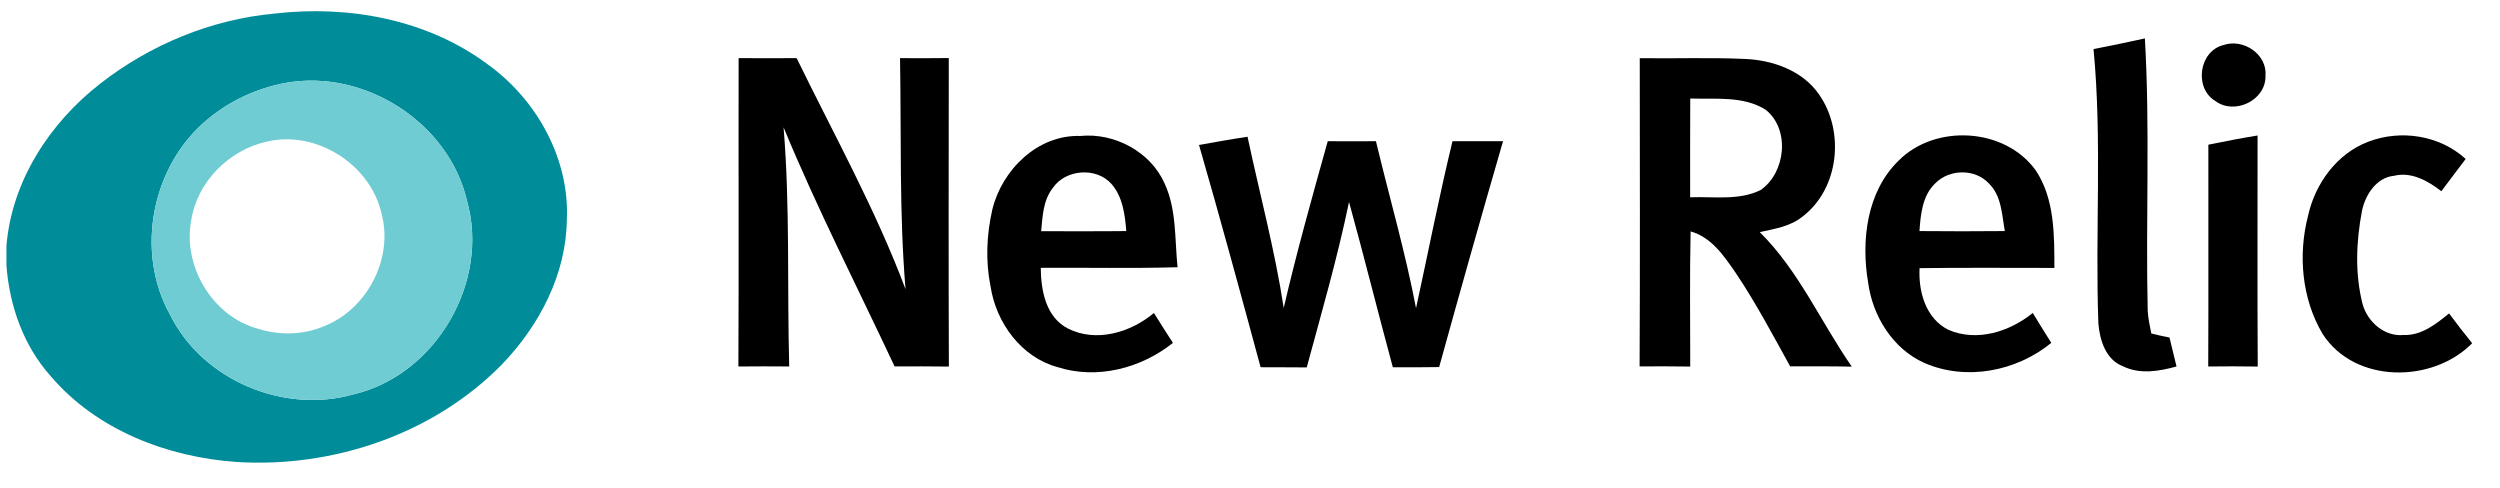
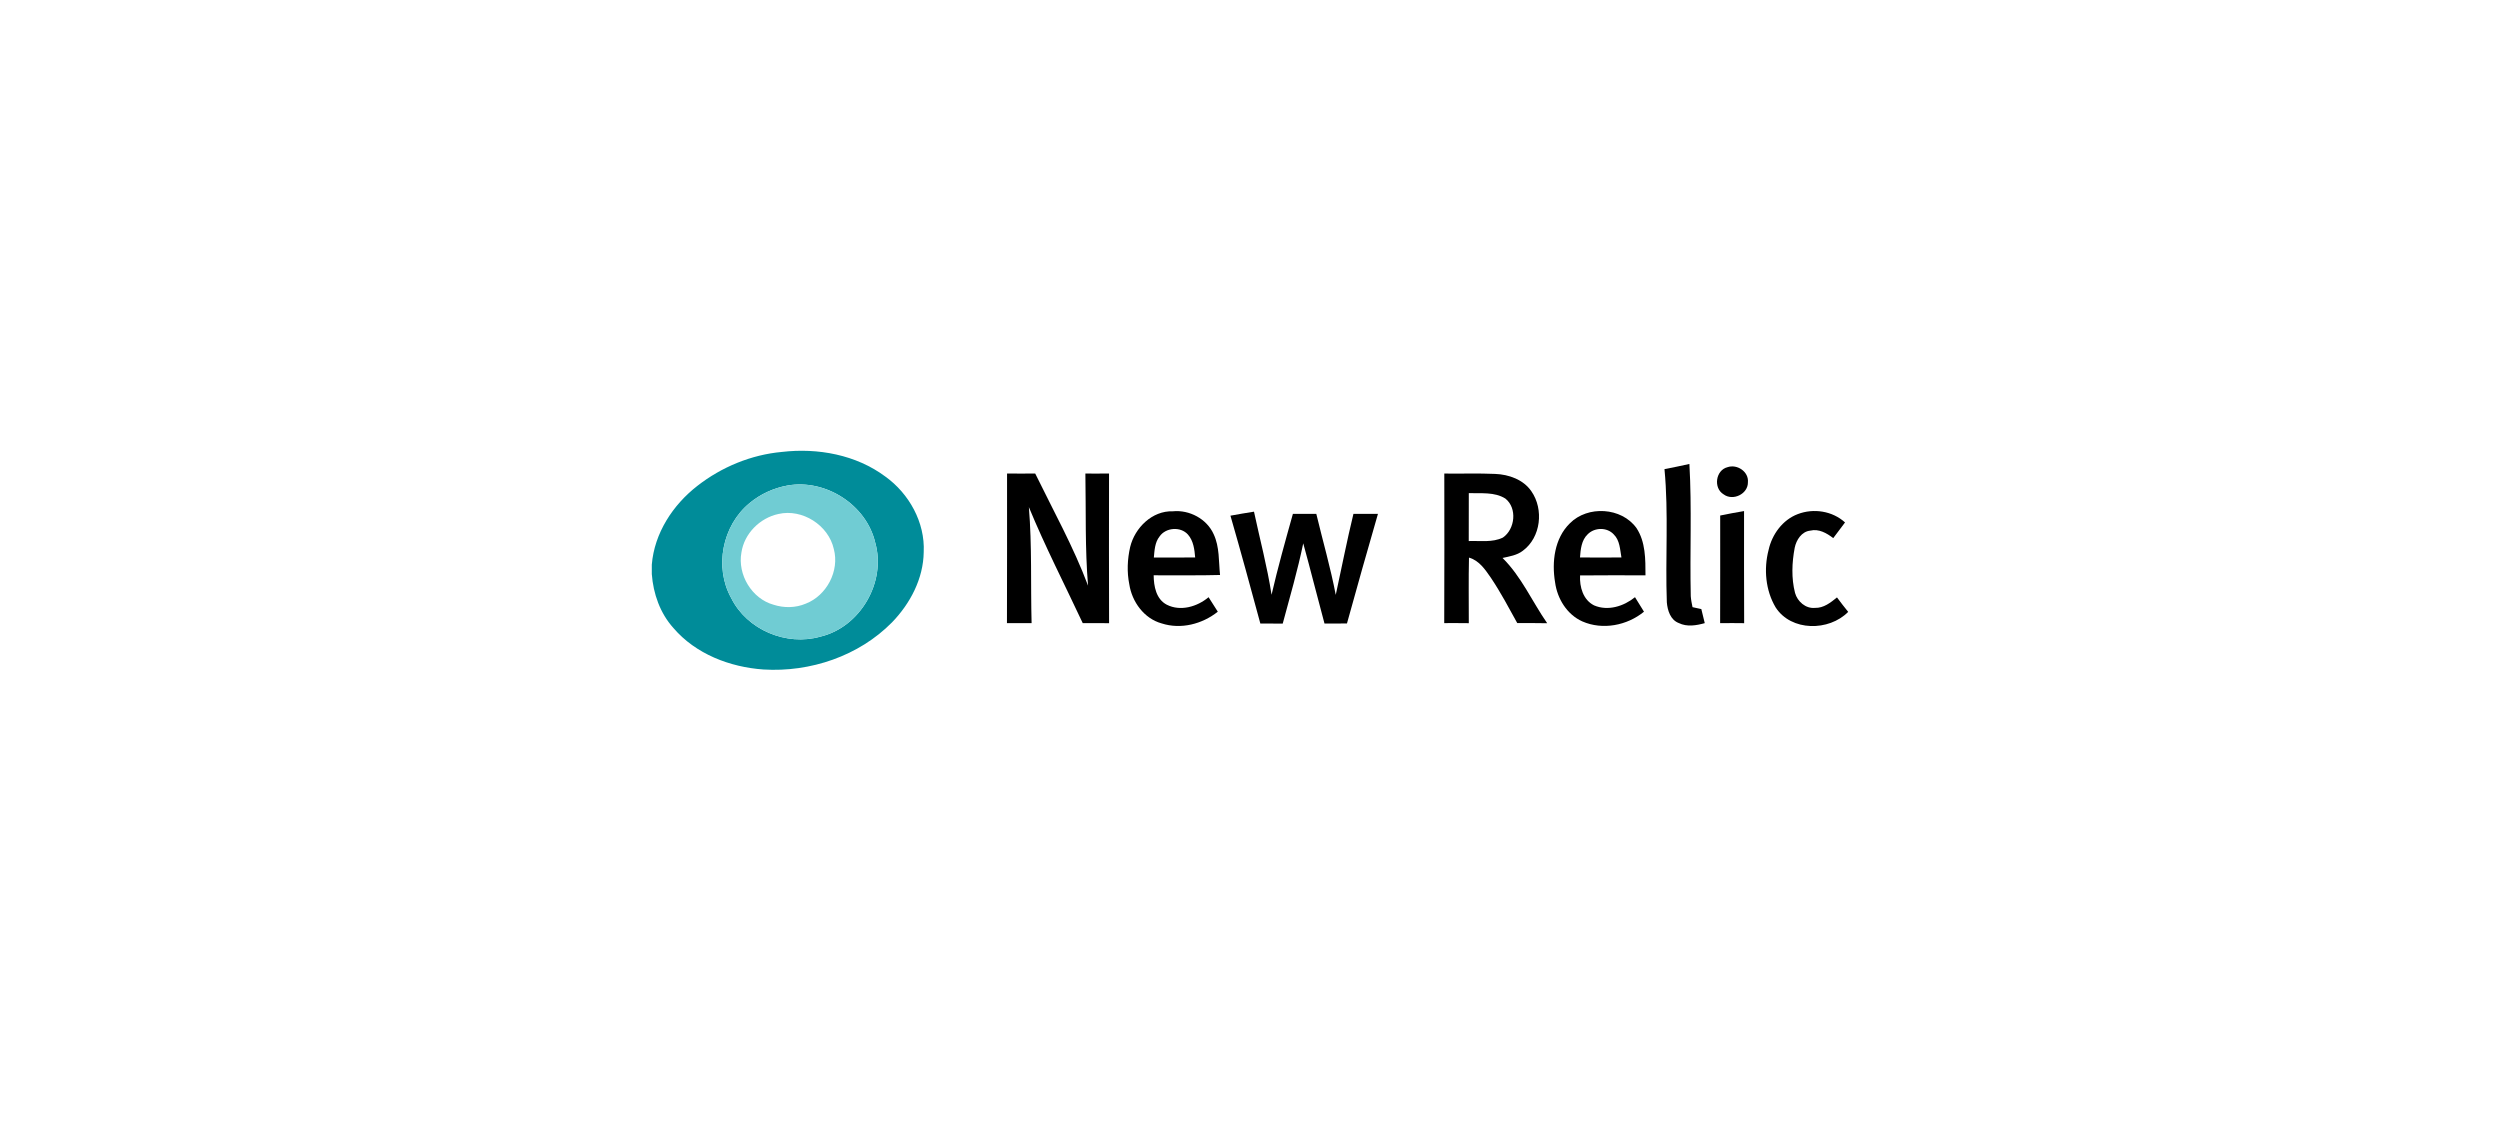
- <svg xmlns="http://www.w3.org/2000/svg" width="82" height="16" viewBox="0 0 82 16" fill="none">
-   <path d="M3.288 2.743C4.928 1.463 6.934 0.634 9.01 0.445C11.431 0.162 14.018 0.636 15.999 2.112C17.605 3.266 18.688 5.211 18.592 7.213C18.57 9.01 17.68 10.697 16.449 11.968C14.208 14.243 10.924 15.35 7.762 15.153C5.493 14.996 3.176 14.108 1.672 12.348C0.772 11.348 0.31 10.034 0.211 8.705V8.065C0.384 5.941 1.631 4.03 3.288 2.743ZM9.383 2.717C8.446 2.887 7.548 3.298 6.815 3.909C4.98 5.416 4.417 8.238 5.576 10.318C6.639 12.471 9.306 13.587 11.6 12.933C14.301 12.298 16.075 9.238 15.314 6.574C14.715 4.016 11.955 2.26 9.383 2.717Z" fill="#008C99" />
-   <path d="M68.668 1.609C69.231 1.502 69.793 1.382 70.352 1.26C70.525 4.236 70.376 7.221 70.445 10.199C70.461 10.449 70.514 10.694 70.563 10.939C70.76 10.988 70.958 11.032 71.159 11.07C71.234 11.386 71.315 11.702 71.39 12.02C70.821 12.178 70.19 12.287 69.637 12.015C69.072 11.803 68.874 11.163 68.827 10.616C68.717 7.615 68.953 4.601 68.668 1.609Z" fill="black" />
-   <path d="M72.931 1.477C73.584 1.253 74.373 1.783 74.308 2.493C74.324 3.291 73.291 3.785 72.662 3.312C71.958 2.889 72.124 1.676 72.931 1.477Z" fill="black" />
-   <path d="M24.227 1.906C24.862 1.911 25.495 1.912 26.129 1.906C27.354 4.415 28.719 6.868 29.702 9.486C29.491 6.966 29.566 4.434 29.521 1.907C30.054 1.909 30.587 1.912 31.12 1.904C31.117 5.277 31.11 8.65 31.123 12.023C30.529 12.015 29.934 12.016 29.342 12.018C28.12 9.408 26.801 6.842 25.701 4.176C25.917 6.785 25.815 9.405 25.886 12.02C25.33 12.015 24.774 12.015 24.219 12.021C24.236 8.65 24.22 5.277 24.227 1.906Z" fill="black" />
-   <path d="M53.784 1.908C54.932 1.925 56.081 1.881 57.227 1.933C58.146 1.969 59.13 2.316 59.668 3.103C60.523 4.326 60.317 6.224 59.091 7.128C58.698 7.433 58.191 7.508 57.721 7.614C58.998 8.878 59.724 10.563 60.739 12.026C60.064 12.01 59.39 12.018 58.717 12.016C58.149 10.988 57.597 9.947 56.944 8.969C56.556 8.409 56.147 7.785 55.452 7.59C55.419 9.067 55.441 10.545 55.44 12.023C54.886 12.013 54.333 12.016 53.779 12.018C53.795 8.648 53.787 5.279 53.784 1.908ZM55.44 3.231C55.433 4.312 55.438 5.392 55.437 6.471C56.204 6.441 57.031 6.585 57.746 6.235C58.57 5.667 58.726 4.246 57.913 3.599C57.179 3.137 56.265 3.26 55.44 3.231Z" fill="black" />
-   <path d="M32.549 6.87C32.865 5.573 34.035 4.414 35.429 4.46C36.549 4.346 37.73 4.971 38.194 6.008C38.598 6.87 38.527 7.843 38.624 8.765C37.129 8.809 35.632 8.774 34.137 8.785C34.143 9.526 34.302 10.4 35.025 10.774C35.953 11.246 37.088 10.906 37.849 10.266C38.052 10.595 38.261 10.921 38.472 11.246C37.425 12.084 35.977 12.458 34.679 12.039C33.492 11.713 32.672 10.581 32.491 9.397C32.321 8.562 32.36 7.697 32.549 6.87ZM34.535 6.161C34.214 6.565 34.197 7.095 34.15 7.584C35.08 7.582 36.011 7.59 36.942 7.579C36.898 7.04 36.827 6.455 36.455 6.032C35.959 5.474 34.956 5.549 34.535 6.161Z" fill="black" />
-   <path d="M39.328 4.755C39.856 4.661 40.386 4.565 40.919 4.485C41.317 6.357 41.817 8.208 42.106 10.101C42.531 8.265 43.042 6.449 43.55 4.632C44.076 4.632 44.603 4.636 45.131 4.632C45.568 6.458 46.094 8.263 46.446 10.109C46.844 8.284 47.201 6.447 47.642 4.631C48.194 4.634 48.746 4.634 49.3 4.631C48.584 7.095 47.889 9.567 47.204 12.04C46.697 12.049 46.191 12.048 45.685 12.046C45.196 10.243 44.746 8.427 44.248 6.625C43.869 8.455 43.348 10.249 42.861 12.051C42.356 12.043 41.851 12.051 41.348 12.045C40.689 9.611 40.027 7.177 39.328 4.755Z" fill="black" />
-   <path d="M62.272 5.271C63.477 4.055 65.761 4.184 66.772 5.588C67.395 6.524 67.382 7.705 67.384 8.788C65.911 8.788 64.437 8.776 62.962 8.795C62.92 9.567 63.165 10.447 63.907 10.818C64.843 11.222 65.915 10.881 66.675 10.265C66.873 10.595 67.077 10.92 67.282 11.246C66.142 12.18 64.486 12.504 63.116 11.903C62.079 11.439 61.421 10.367 61.274 9.265C61.041 7.889 61.228 6.288 62.272 5.271ZM63.477 6.013C63.053 6.414 62.997 7.032 62.958 7.579C63.892 7.589 64.824 7.587 65.758 7.579C65.662 7.045 65.654 6.427 65.239 6.021C64.785 5.526 63.94 5.54 63.477 6.013Z" fill="black" />
-   <path d="M72.434 4.746C72.971 4.637 73.507 4.532 74.048 4.444C74.051 6.971 74.038 9.498 74.054 12.023C73.511 12.013 72.971 12.015 72.43 12.021C72.441 9.597 72.431 7.17 72.434 4.746Z" fill="black" />
-   <path d="M77.68 4.648C78.748 4.241 80.018 4.434 80.874 5.213C80.608 5.566 80.341 5.919 80.076 6.272C79.638 5.934 79.098 5.625 78.523 5.766C77.939 5.824 77.579 6.397 77.471 6.925C77.282 7.93 77.238 8.98 77.494 9.979C77.656 10.557 78.211 11.049 78.837 10.988C79.424 11.01 79.902 10.63 80.329 10.28C80.573 10.612 80.828 10.936 81.087 11.258C79.784 12.579 77.238 12.587 76.185 10.958C75.499 9.809 75.37 8.362 75.705 7.076C75.936 6.022 76.65 5.038 77.68 4.648Z" fill="black" />
-   <path d="M9.383 2.717C11.956 2.26 14.715 4.016 15.314 6.574C16.075 9.238 14.302 12.298 11.6 12.933C9.306 13.587 6.639 12.471 5.577 10.318C4.418 8.238 4.981 5.416 6.816 3.909C7.548 3.298 8.446 2.887 9.383 2.717ZM8.772 4.64C7.515 4.911 6.457 5.966 6.268 7.251C5.998 8.741 6.971 10.369 8.441 10.776C9.146 11.004 9.93 10.994 10.616 10.704C12.034 10.156 12.912 8.488 12.515 7.01C12.155 5.398 10.385 4.269 8.772 4.64Z" fill="#70CCD3" />
+ <svg xmlns="http://www.w3.org/2000/svg" width="169" height="76" viewBox="0 0 169 76" fill="none">
+   <path d="M47.139 32.847C48.779 31.567 50.785 30.738 52.861 30.55C55.282 30.267 57.869 30.74 59.85 32.216C61.456 33.37 62.539 35.316 62.443 37.317C62.421 39.114 61.531 40.801 60.3 42.072C58.059 44.347 54.774 45.454 51.612 45.258C49.343 45.1 47.027 44.212 45.523 42.453C44.623 41.453 44.161 40.138 44.062 38.809V38.169C44.235 36.045 45.482 34.135 47.139 32.847ZM53.233 32.822C52.296 32.992 51.398 33.402 50.666 34.014C48.831 35.52 48.268 38.342 49.427 40.423C50.49 42.575 53.156 43.692 55.451 43.038C58.152 42.402 59.926 39.342 59.164 36.679C58.566 34.12 55.806 32.364 53.233 32.822Z" fill="#008C99" />
+   <path d="M112.519 31.713C113.082 31.606 113.644 31.487 114.203 31.364C114.376 34.341 114.227 37.325 114.296 40.303C114.312 40.553 114.365 40.799 114.414 41.044C114.611 41.093 114.809 41.137 115.01 41.174C115.085 41.49 115.166 41.806 115.241 42.124C114.672 42.283 114.041 42.391 113.488 42.119C112.923 41.907 112.725 41.267 112.678 40.72C112.568 37.72 112.804 34.706 112.519 31.713Z" fill="black" />
+   <path d="M116.782 31.581C117.434 31.358 118.224 31.888 118.159 32.597C118.175 33.395 117.142 33.889 116.513 33.416C115.809 32.993 115.975 31.781 116.782 31.581Z" fill="black" />
+   <path d="M68.077 32.01C68.713 32.015 69.346 32.017 69.98 32.01C71.205 34.52 72.57 36.973 73.552 39.591C73.342 37.07 73.417 34.539 73.372 32.012C73.905 32.014 74.438 32.017 74.971 32.009C74.968 35.382 74.961 38.754 74.974 42.127C74.38 42.119 73.785 42.121 73.192 42.122C71.971 39.512 70.651 36.946 69.552 34.281C69.768 36.889 69.666 39.509 69.736 42.124C69.181 42.119 68.625 42.119 68.07 42.126C68.087 38.754 68.071 35.382 68.077 32.01Z" fill="black" />
+   <path d="M97.635 32.012C98.783 32.029 99.932 31.985 101.078 32.037C101.997 32.073 102.981 32.421 103.519 33.207C104.374 34.43 104.168 36.328 102.942 37.232C102.549 37.537 102.042 37.613 101.572 37.718C102.849 38.982 103.575 40.668 104.59 42.13C103.915 42.114 103.24 42.122 102.567 42.121C102 41.092 101.448 40.051 100.795 39.074C100.407 38.514 99.998 37.889 99.303 37.694C99.27 39.171 99.292 40.649 99.291 42.127C98.737 42.118 98.184 42.121 97.63 42.122C97.646 38.753 97.638 35.383 97.635 32.012ZM99.291 33.336C99.284 34.416 99.289 35.496 99.287 36.575C100.055 36.545 100.882 36.69 101.597 36.339C102.421 35.772 102.577 34.35 101.764 33.704C101.03 33.242 100.116 33.364 99.291 33.336Z" fill="black" />
+   <path d="M76.4 36.974C76.716 35.677 77.885 34.518 79.28 34.564C80.4 34.451 81.581 35.075 82.044 36.113C82.449 36.974 82.378 37.948 82.475 38.869C80.98 38.913 79.483 38.879 77.988 38.89C77.994 39.63 78.153 40.504 78.876 40.879C79.804 41.35 80.939 41.011 81.7 40.371C81.903 40.699 82.112 41.025 82.323 41.35C81.276 42.188 79.827 42.563 78.53 42.143C77.343 41.817 76.522 40.685 76.341 39.501C76.172 38.666 76.211 37.801 76.4 36.974ZM78.386 36.265C78.065 36.669 78.047 37.199 78 37.688C78.931 37.687 79.862 37.695 80.793 37.684C80.749 37.144 80.678 36.559 80.305 36.136C79.81 35.578 78.807 35.654 78.386 36.265Z" fill="black" />
+   <path d="M83.178 34.86C83.707 34.766 84.237 34.669 84.77 34.589C85.168 36.462 85.668 38.313 85.957 40.206C86.381 38.369 86.892 36.553 87.4 34.737C87.927 34.737 88.454 34.74 88.982 34.737C89.419 36.563 89.944 38.368 90.297 40.214C90.695 38.388 91.051 36.552 91.493 34.736C92.045 34.739 92.597 34.739 93.15 34.736C92.435 37.2 91.74 39.671 91.055 42.145C90.548 42.154 90.042 42.153 89.536 42.151C89.047 40.347 88.597 38.531 88.099 36.729C87.719 38.56 87.199 40.354 86.712 42.156C86.207 42.148 85.702 42.156 85.199 42.149C84.54 39.715 83.878 37.281 83.178 34.86Z" fill="black" />
+   <path d="M106.123 35.376C107.327 34.16 109.612 34.289 110.623 35.693C111.246 36.629 111.233 37.81 111.235 38.893C109.761 38.893 108.288 38.88 106.813 38.899C106.771 39.671 107.016 40.552 107.758 40.923C108.694 41.327 109.766 40.986 110.526 40.37C110.724 40.7 110.928 41.025 111.133 41.351C109.993 42.285 108.337 42.609 106.967 42.008C105.929 41.544 105.272 40.472 105.124 39.37C104.892 37.994 105.079 36.393 106.123 35.376ZM107.327 36.118C106.904 36.519 106.848 37.137 106.808 37.684C107.742 37.693 108.675 37.692 109.609 37.684C109.513 37.149 109.505 36.531 109.09 36.126C108.636 35.63 107.791 35.645 107.327 36.118Z" fill="black" />
+   <path d="M116.285 34.85C116.821 34.742 117.358 34.636 117.898 34.548C117.902 37.075 117.889 39.602 117.905 42.127C117.362 42.118 116.821 42.119 116.281 42.126C116.292 39.701 116.282 37.275 116.285 34.85Z" fill="black" />
+   <path d="M121.531 34.753C122.598 34.345 123.869 34.539 124.724 35.317C124.459 35.671 124.191 36.023 123.927 36.377C123.488 36.039 122.949 35.729 122.374 35.871C121.79 35.929 121.43 36.501 121.322 37.029C121.133 38.034 121.089 39.085 121.345 40.083C121.507 40.662 122.062 41.154 122.688 41.093C123.275 41.114 123.753 40.734 124.18 40.385C124.424 40.717 124.679 41.041 124.938 41.363C123.635 42.684 121.089 42.692 120.035 41.063C119.35 39.913 119.221 38.467 119.556 37.18C119.787 36.127 120.501 35.143 121.531 34.753Z" fill="black" />
+   <path d="M53.234 32.822C55.806 32.364 58.566 34.12 59.165 36.679C59.926 39.342 58.153 42.402 55.451 43.037C53.157 43.691 50.49 42.575 49.427 40.422C48.269 38.342 48.831 35.52 50.666 34.014C51.399 33.402 52.297 32.991 53.234 32.822ZM52.622 34.745C51.366 35.015 50.308 36.07 50.119 37.355C49.849 38.845 50.822 40.473 52.292 40.88C52.997 41.108 53.781 41.099 54.467 40.808C55.885 40.261 56.763 38.592 56.366 37.114C56.006 35.502 54.236 34.373 52.622 34.745Z" fill="#70CCD3" />
</svg>
